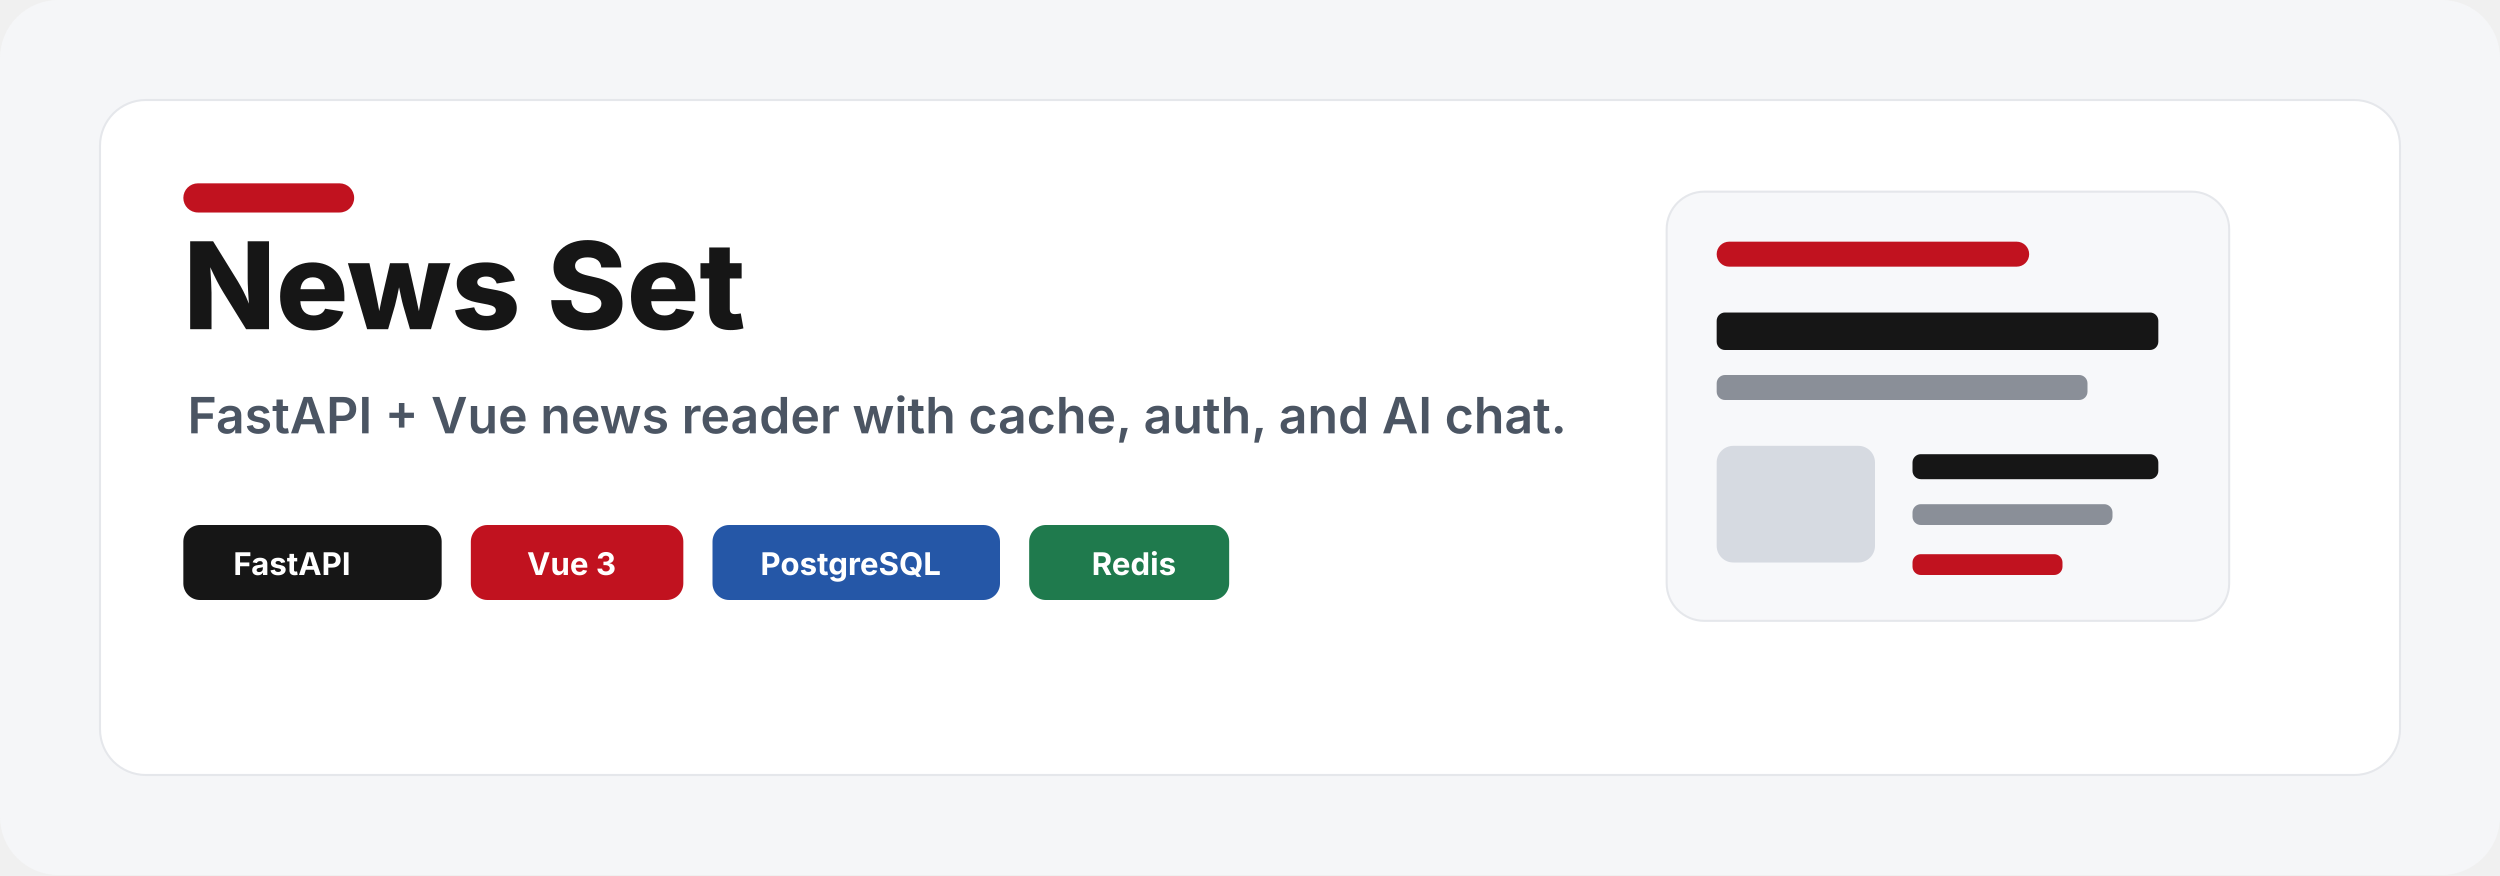
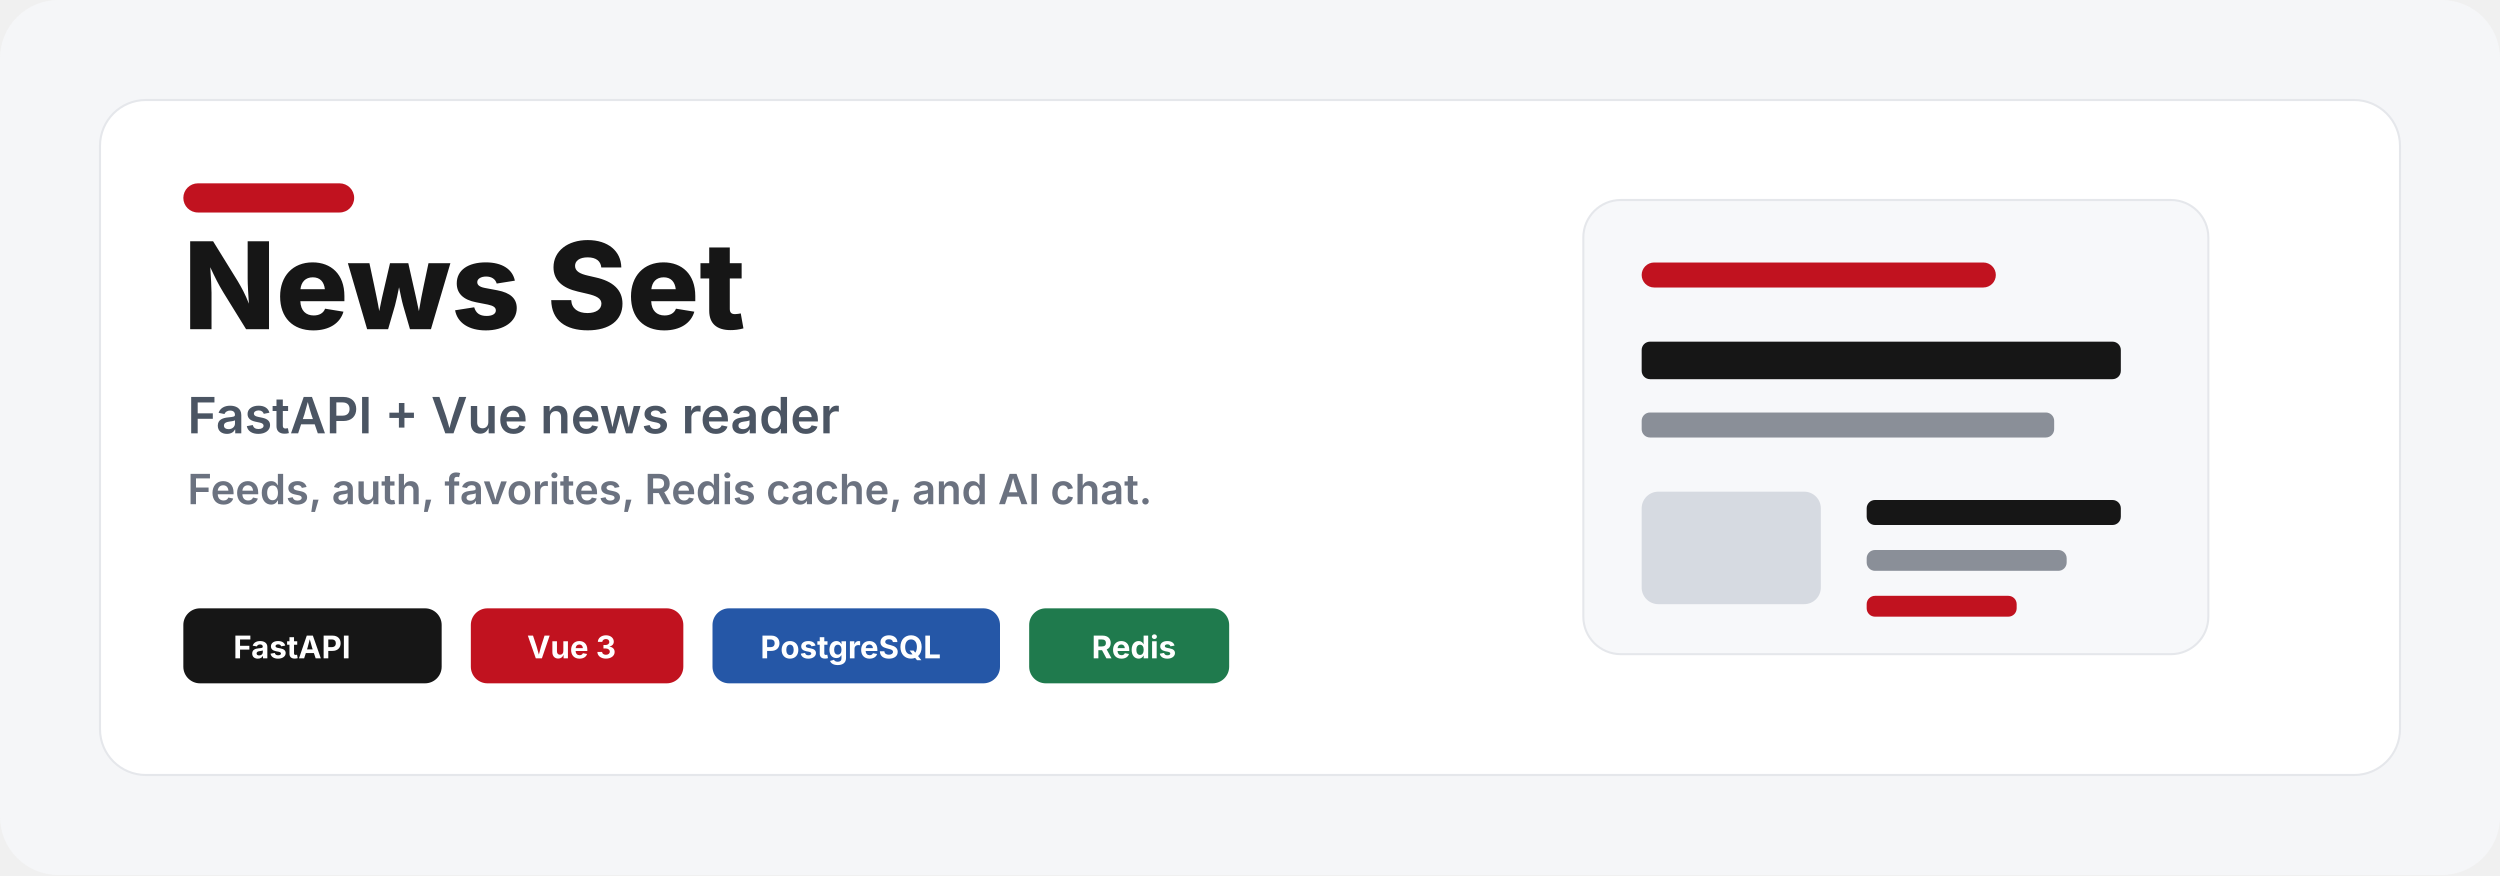
<svg xmlns="http://www.w3.org/2000/svg" width="1200" height="420" viewBox="0 0 1200 420" fill="none">
  <rect width="1200" height="420" rx="28" fill="#F5F6F8" />
  <rect x="48" y="48" width="1104" height="324" rx="22" fill="#FFFFFF" stroke="#E5E7EB" />
  <rect x="88" y="88" width="82" height="14" rx="7" fill="#C1121F" />
  <text x="88" y="158" fill="#161616" font-family="Inter, Segoe UI, Arial, sans-serif" font-size="58" font-weight="800">News Set</text>
-   <text x="90" y="208" fill="#4B5563" font-family="Inter, Segoe UI, Arial, sans-serif" font-size="24" font-weight="600">FastAPI + Vue news reader with cache, auth, and AI chat.</text>
+   <text x="90" y="208" fill="#4B5563" font-family="Inter, Segoe UI, Arial, sans-serif" font-size="24" font-weight="600">FastAPI + Vue news reader</text>
+   <text x="90" y="242" fill="#6B7280" font-family="Inter, Segoe UI, Arial, sans-serif" font-size="20" font-weight="600">Feeds, auth, favorites, Redis cache, and AI chat.</text>
  <g>
-     <rect x="88" y="252" width="124" height="36" rx="8" fill="#161616" />
-     <text x="112" y="276" fill="#FFFFFF" font-family="Inter, Segoe UI, Arial, sans-serif" font-size="15" font-weight="700">FastAPI</text>
-     <rect x="226" y="252" width="102" height="36" rx="8" fill="#C1121F" />
-     <text x="253" y="276" fill="#FFFFFF" font-family="Inter, Segoe UI, Arial, sans-serif" font-size="15" font-weight="700">Vue 3</text>
-     <rect x="342" y="252" width="138" height="36" rx="8" fill="#2557A7" />
-     <text x="365" y="276" fill="#FFFFFF" font-family="Inter, Segoe UI, Arial, sans-serif" font-size="15" font-weight="700">PostgreSQL</text>
-     <rect x="494" y="252" width="96" height="36" rx="8" fill="#1F7A4D" />
-     <text x="524" y="276" fill="#FFFFFF" font-family="Inter, Segoe UI, Arial, sans-serif" font-size="15" font-weight="700">Redis</text>
+     <rect x="88" y="292" width="124" height="36" rx="8" fill="#161616" />
+     <text x="112" y="316" fill="#FFFFFF" font-family="Inter, Segoe UI, Arial, sans-serif" font-size="15" font-weight="700">FastAPI</text>
+     <rect x="226" y="292" width="102" height="36" rx="8" fill="#C1121F" />
+     <text x="253" y="316" fill="#FFFFFF" font-family="Inter, Segoe UI, Arial, sans-serif" font-size="15" font-weight="700">Vue 3</text>
+     <rect x="342" y="292" width="138" height="36" rx="8" fill="#2557A7" />
+     <text x="365" y="316" fill="#FFFFFF" font-family="Inter, Segoe UI, Arial, sans-serif" font-size="15" font-weight="700">PostgreSQL</text>
+     <rect x="494" y="292" width="96" height="36" rx="8" fill="#1F7A4D" />
+     <text x="524" y="316" fill="#FFFFFF" font-family="Inter, Segoe UI, Arial, sans-serif" font-size="15" font-weight="700">Redis</text>
  </g>
-   <g transform="translate(800 92)">
-     <rect width="270" height="206" rx="18" fill="#F7F8FA" stroke="#E5E7EB" />
-     <rect x="24" y="24" width="150" height="12" rx="6" fill="#C1121F" />
-     <rect x="24" y="58" width="212" height="18" rx="4" fill="#161616" />
-     <rect x="24" y="88" width="178" height="12" rx="4" fill="#8A8F98" />
-     <rect x="24" y="122" width="76" height="56" rx="8" fill="#D6DAE1" />
-     <rect x="118" y="126" width="118" height="12" rx="4" fill="#161616" />
-     <rect x="118" y="150" width="96" height="10" rx="4" fill="#8A8F98" />
-     <rect x="118" y="174" width="72" height="10" rx="4" fill="#C1121F" />
+   <g transform="translate(760 96)">
+     <rect width="300" height="218" rx="18" fill="#F7F8FA" stroke="#E5E7EB" />
+     <rect x="28" y="30" width="170" height="12" rx="6" fill="#C1121F" />
+     <rect x="28" y="68" width="230" height="18" rx="4" fill="#161616" />
+     <rect x="28" y="102" width="198" height="12" rx="4" fill="#8A8F98" />
+     <rect x="28" y="140" width="86" height="54" rx="8" fill="#D6DAE1" />
+     <rect x="136" y="144" width="122" height="12" rx="4" fill="#161616" />
+     <rect x="136" y="168" width="96" height="10" rx="4" fill="#8A8F98" />
+     <rect x="136" y="190" width="72" height="10" rx="4" fill="#C1121F" />
  </g>
</svg>
